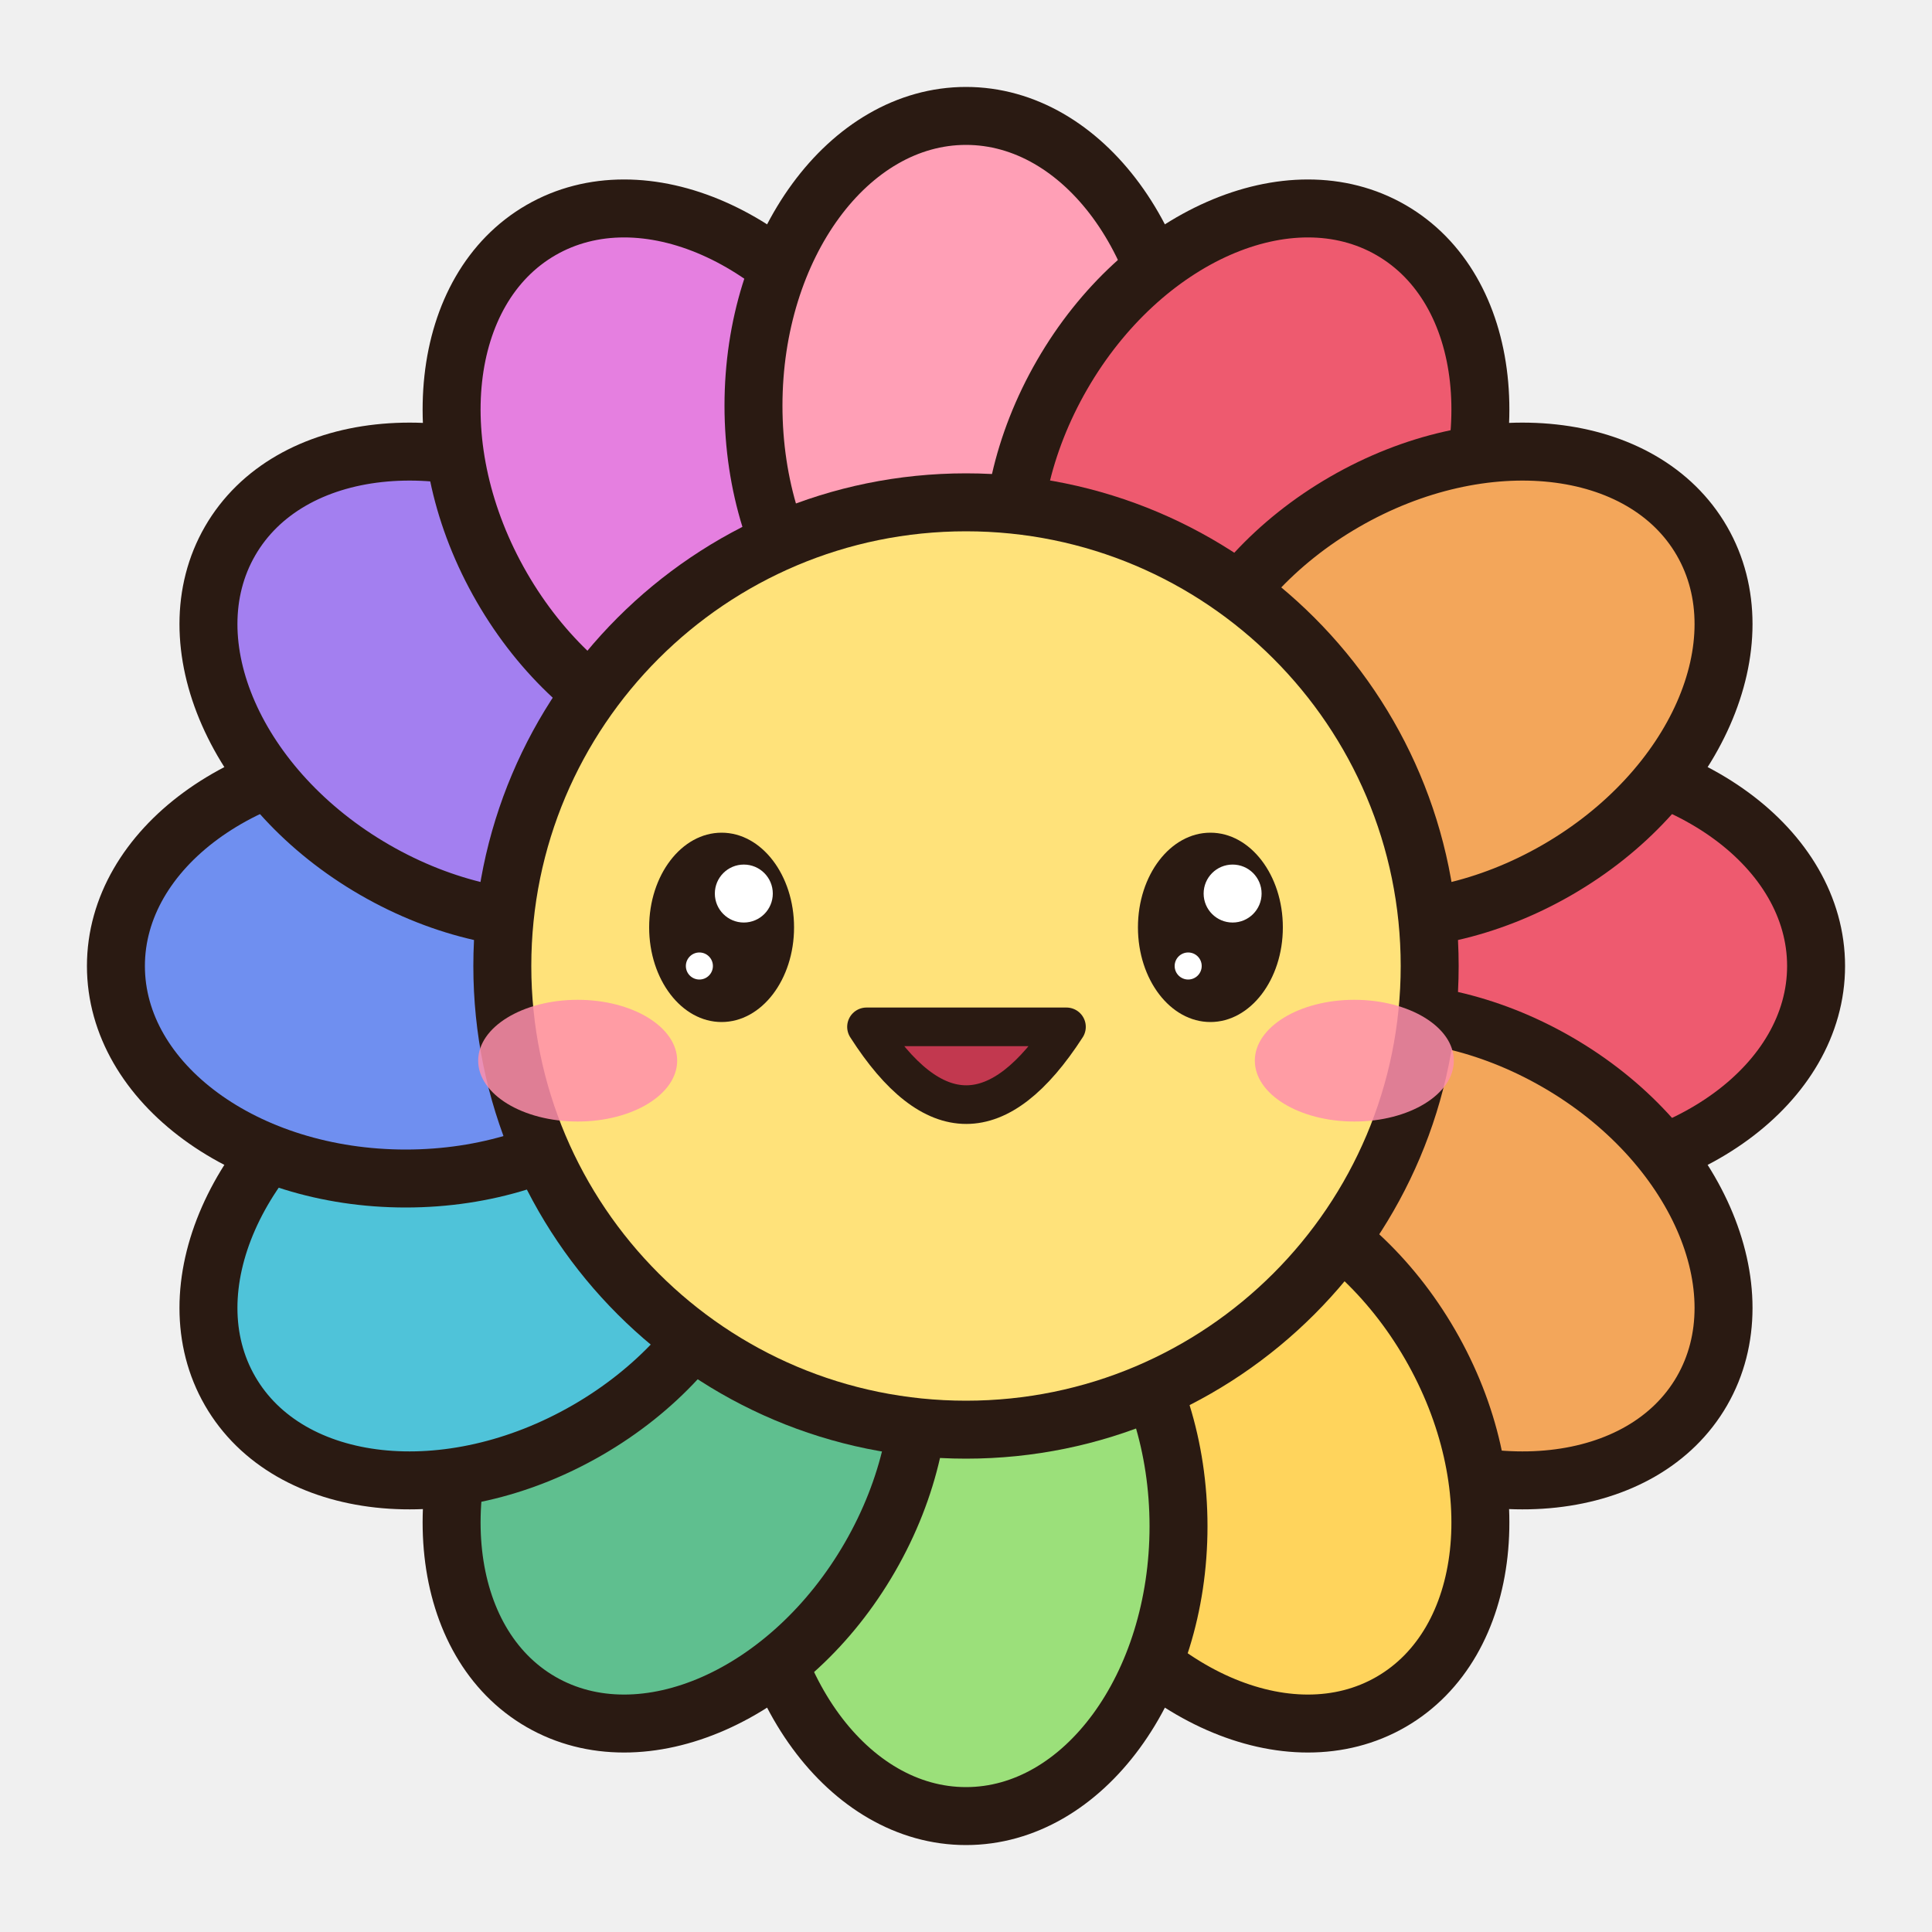
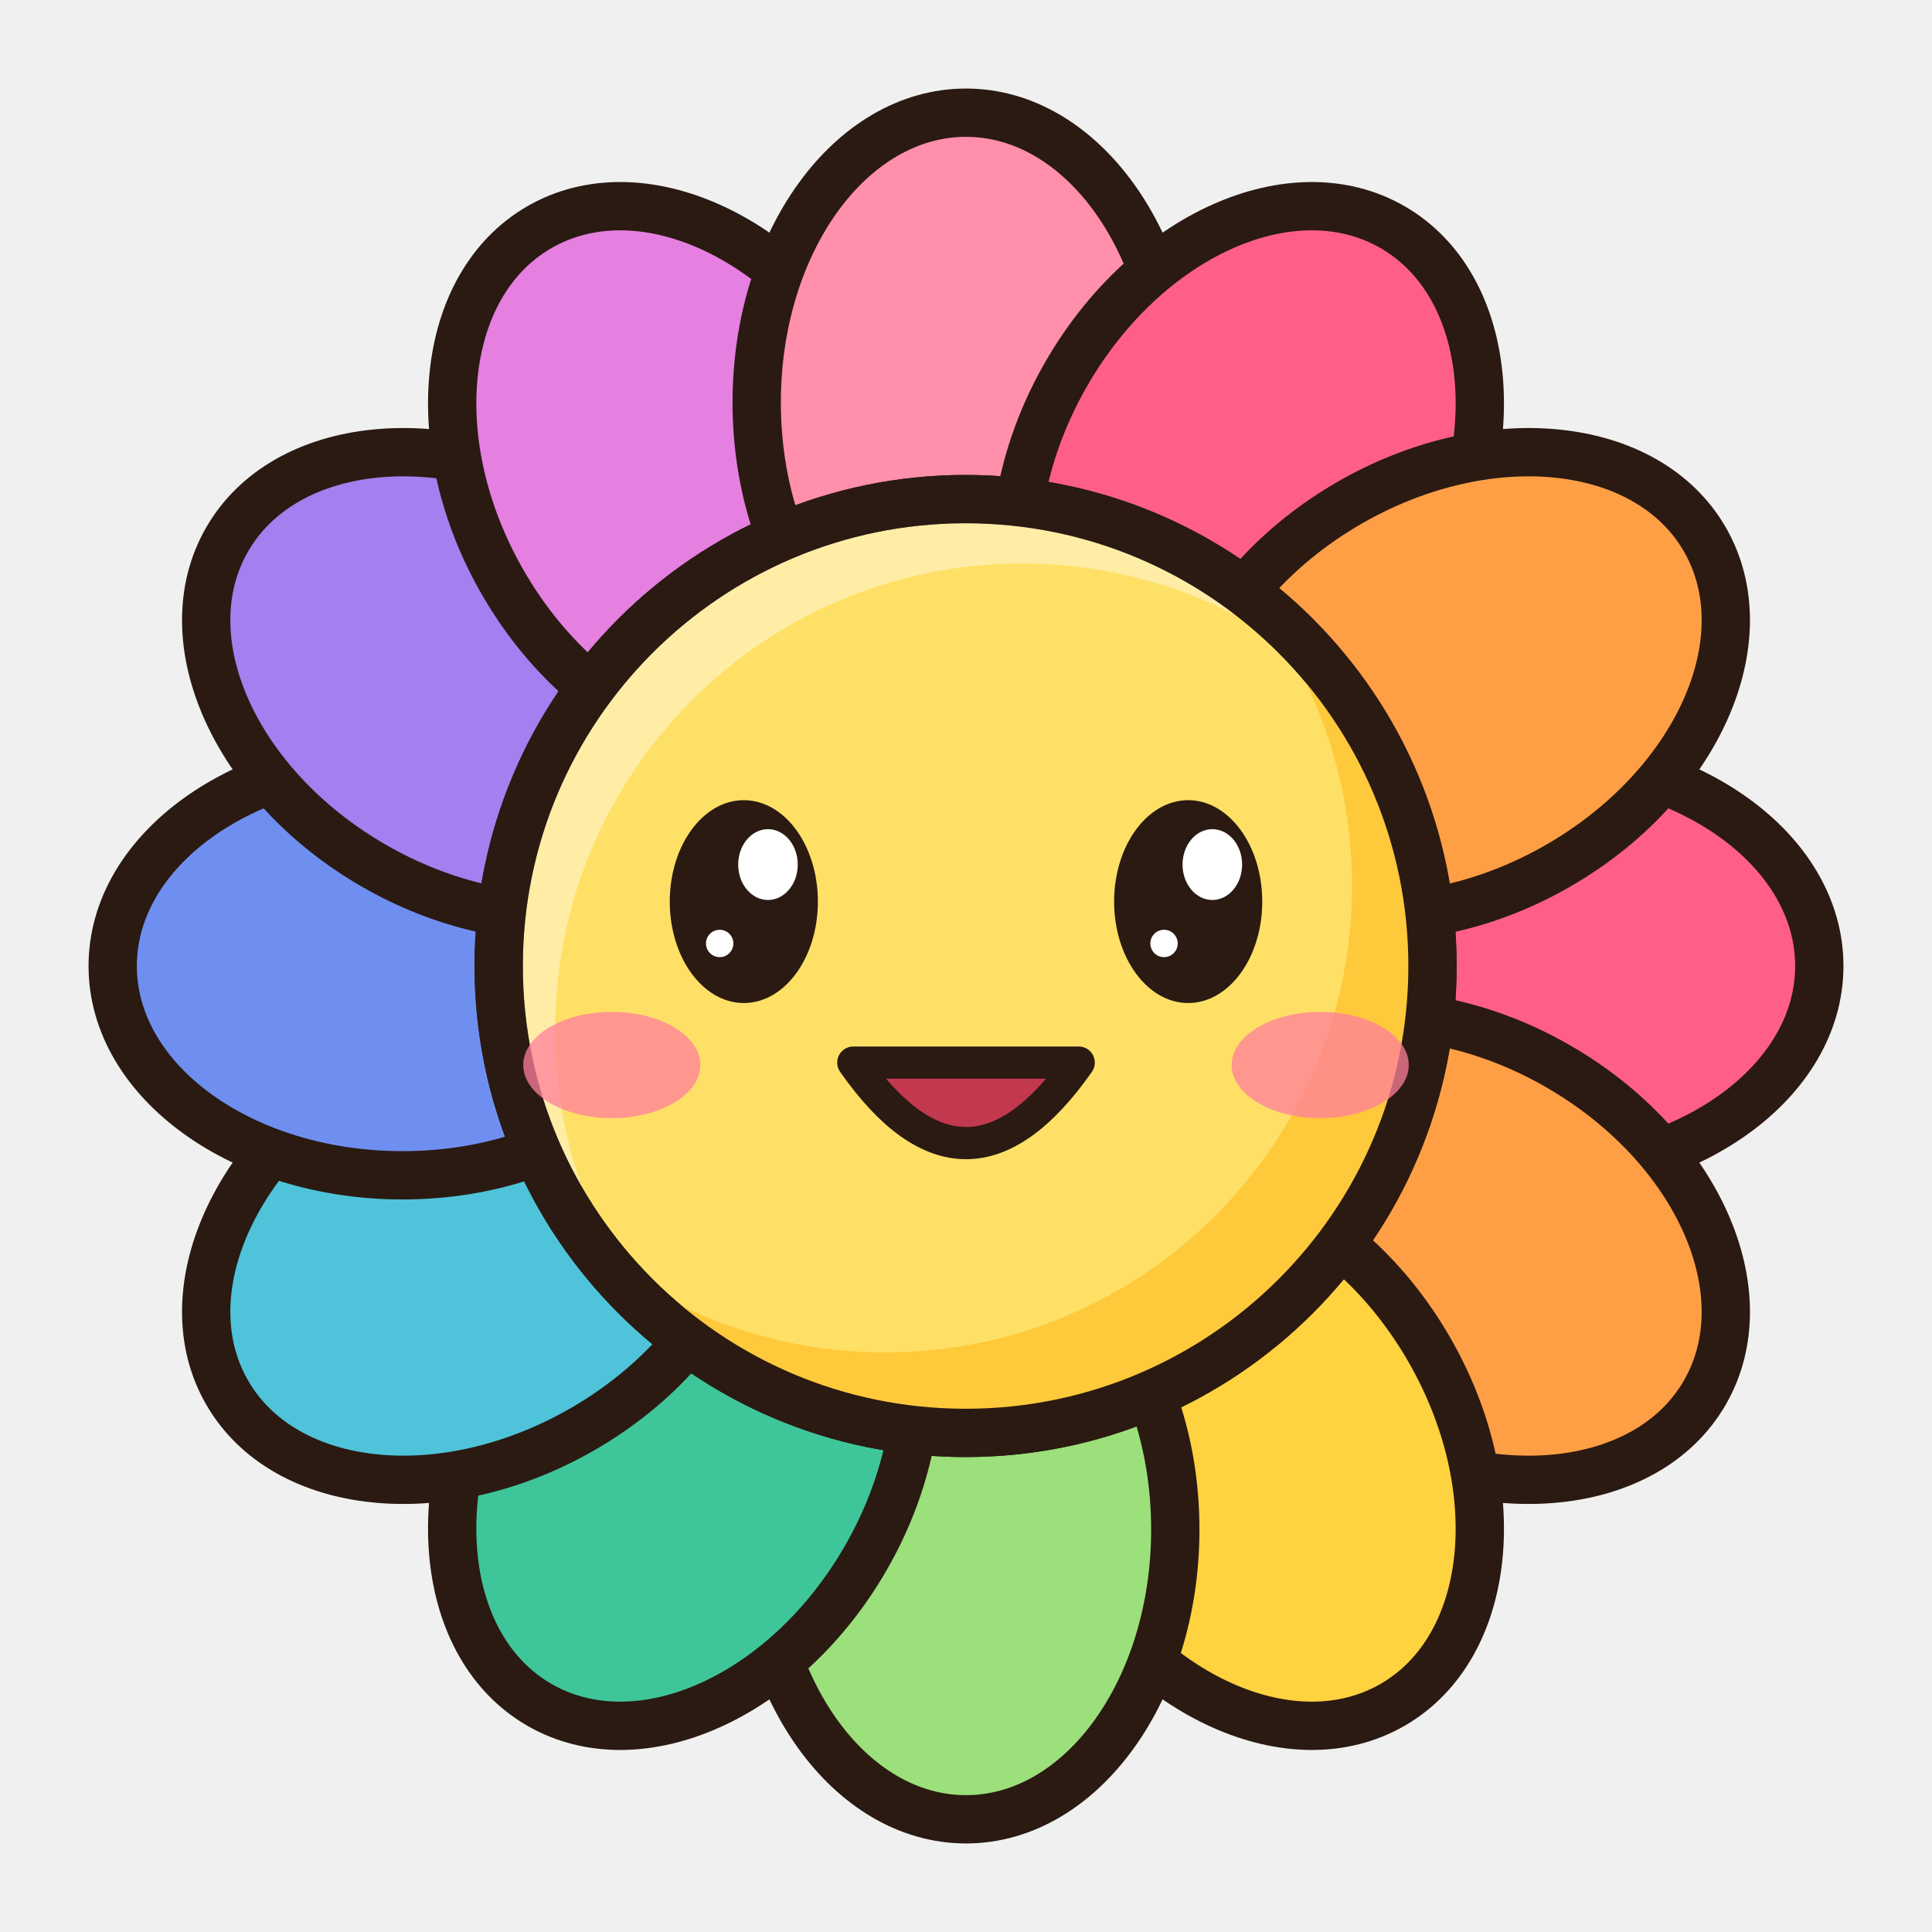
- <svg xmlns="http://www.w3.org/2000/svg" viewBox="0 0 200 200" width="200" height="200">
+ <svg xmlns="http://www.w3.org/2000/svg" viewBox="0 0 240 240" width="240" height="240">
  <g stroke="#2a1a12" stroke-width="6" stroke-linejoin="round" stroke-linecap="round">
-     <ellipse cx="158.0" cy="100.0" rx="30" ry="22" fill="#ee5a6f" transform="rotate(0.0 158.0 100.0)" />
-     <ellipse cx="150.2" cy="129.0" rx="30" ry="22" fill="#f3a65a" transform="rotate(30.0 150.2 129.0)" />
-     <ellipse cx="129.0" cy="150.2" rx="30" ry="22" fill="#ffd45c" transform="rotate(60.0 129.0 150.2)" />
-     <ellipse cx="100.0" cy="158.0" rx="30" ry="22" fill="#9be07a" transform="rotate(90.0 100.0 158.0)" />
-     <ellipse cx="71.0" cy="150.2" rx="30" ry="22" fill="#5fbf8f" transform="rotate(120.0 71.0 150.2)" />
-     <ellipse cx="49.8" cy="129.0" rx="30" ry="22" fill="#4fc3d9" transform="rotate(150.0 49.8 129.0)" />
-     <ellipse cx="42.0" cy="100.0" rx="30" ry="22" fill="#6f8ff0" transform="rotate(180.0 42.0 100.0)" />
-     <ellipse cx="49.8" cy="71.0" rx="30" ry="22" fill="#a37ff0" transform="rotate(210.0 49.8 71.0)" />
-     <ellipse cx="71.0" cy="49.8" rx="30" ry="22" fill="#e57fe0" transform="rotate(240.0 71.0 49.8)" />
-     <ellipse cx="100.0" cy="42.0" rx="30" ry="22" fill="#ff9fb6" transform="rotate(270.0 100.0 42.0)" />
-     <ellipse cx="129.0" cy="49.8" rx="30" ry="22" fill="#ee5a6f" transform="rotate(300.0 129.0 49.8)" />
-     <ellipse cx="150.2" cy="71.0" rx="30" ry="22" fill="#f3a65a" transform="rotate(330.0 150.2 71.0)" />
-     <circle cx="100" cy="100" r="48" fill="#ffe27a" />
-     <ellipse cx="59.8" cy="109.8" rx="10.3" ry="6.3" fill="#ff8fab" stroke="none" opacity=".85" />
-     <ellipse cx="140.2" cy="109.8" rx="10.3" ry="6.3" fill="#ff8fab" stroke="none" opacity=".85" />
-     <ellipse cx="74.7" cy="96.0" rx="7.5" ry="9.8" fill="#2a1a12" stroke="none" />
-     <circle cx="77.0" cy="92.5" r="3.0" fill="#fff" stroke="none" />
-     <circle cx="72.4" cy="100.0" r="1.4" fill="#fff" stroke="none" />
-     <ellipse cx="125.3" cy="96.0" rx="7.5" ry="9.8" fill="#2a1a12" stroke="none" />
-     <circle cx="127.6" cy="92.5" r="3.0" fill="#fff" stroke="none" />
-     <circle cx="123.0" cy="100.0" r="1.4" fill="#fff" stroke="none" />
-     <path d="M89.7 106.3 q10.3 16.1 20.7 0 z" fill="#c2384f" stroke-width="4.0" />
+     <ellipse cx="190.0" cy="120.0" rx="36" ry="26" fill="#ff5f86" transform="rotate(0.0 190.0 120.0)" />
+     <ellipse cx="180.6" cy="155.0" rx="36" ry="26" fill="#ff9f45" transform="rotate(30.0 180.6 155.0)" />
+     <ellipse cx="155.0" cy="180.6" rx="36" ry="26" fill="#ffd23f" transform="rotate(60.0 155.0 180.6)" />
+     <ellipse cx="120.0" cy="190.0" rx="36" ry="26" fill="#9be07a" transform="rotate(90.0 120.0 190.0)" />
+     <ellipse cx="85.0" cy="180.6" rx="36" ry="26" fill="#3fc59a" transform="rotate(120.0 85.0 180.6)" />
+     <ellipse cx="59.4" cy="155.0" rx="36" ry="26" fill="#4fc3d9" transform="rotate(150.0 59.4 155.0)" />
+     <ellipse cx="50.0" cy="120.0" rx="36" ry="26" fill="#6f8ff0" transform="rotate(180.0 50.0 120.0)" />
+     <ellipse cx="59.4" cy="85.0" rx="36" ry="26" fill="#a37ff0" transform="rotate(210.0 59.4 85.0)" />
+     <ellipse cx="85.0" cy="59.4" rx="36" ry="26" fill="#e57fe0" transform="rotate(240.0 85.0 59.4)" />
+     <ellipse cx="120.0" cy="50.0" rx="36" ry="26" fill="#ff8fab" transform="rotate(270.0 120.0 50.0)" />
+     <ellipse cx="155.0" cy="59.4" rx="36" ry="26" fill="#ff5f86" transform="rotate(300.0 155.0 59.4)" />
+     <ellipse cx="180.6" cy="85.0" rx="36" ry="26" fill="#ff9f45" transform="rotate(330.0 180.6 85.0)" />
+     <mask id="k21">
+       <path d="M120 62 A58 58 0 1 1 119.9 62Z" fill="#fff" stroke="none" />
+       <path d="M120 62 A58 58 0 1 1 119.9 62Z" fill="#000" stroke="none" transform="translate(-10 -10)" />
+     </mask>
+     <path d="M120 62 A58 58 0 1 1 119.9 62Z" fill="#ffe066" />
+     <path d="M120 62 A58 58 0 1 1 119.9 62Z" fill="#ffc93c" stroke="none" mask="url(#k21)" />
+     <mask id="k22">
+       <path d="M120 62 A58 58 0 1 1 119.9 62Z" fill="#fff" stroke="none" />
+       <path d="M120 62 A58 58 0 1 1 119.9 62Z" fill="#000" stroke="none" transform="translate(7 8)" />
+     </mask>
+     <path d="M120 62 A58 58 0 1 1 119.9 62Z" fill="#fff" stroke="none" opacity=".42" mask="url(#k22)" />
+     <path d="M120 62 A58 58 0 1 1 119.9 62Z" fill="none" />
+     <ellipse cx="76.0" cy="132.3" rx="11.0" ry="6.6" fill="#ff7f9c" stroke="none" opacity=".75" />
+     <ellipse cx="164.0" cy="132.3" rx="11.0" ry="6.6" fill="#ff7f9c" stroke="none" opacity=".75" />
+     <ellipse cx="92.4" cy="112.0" rx="9.2" ry="12.6" fill="#2a1a12" stroke="none" />
+     <ellipse cx="95.4" cy="107.4" rx="3.7" ry="4.4" fill="#fff" stroke="none" />
+     <circle cx="89.4" cy="117.2" r="1.7" fill="#fff" stroke="none" />
+     <ellipse cx="147.6" cy="112.0" rx="9.2" ry="12.6" fill="#2a1a12" stroke="none" />
+     <ellipse cx="150.6" cy="107.4" rx="3.7" ry="4.4" fill="#fff" stroke="none" />
+     <circle cx="144.6" cy="117.2" r="1.7" fill="#fff" stroke="none" />
+     <path d="M106 132 Q120 152 134 132Z" fill="#c2384f" stroke-width="4" />
  </g>
</svg>
